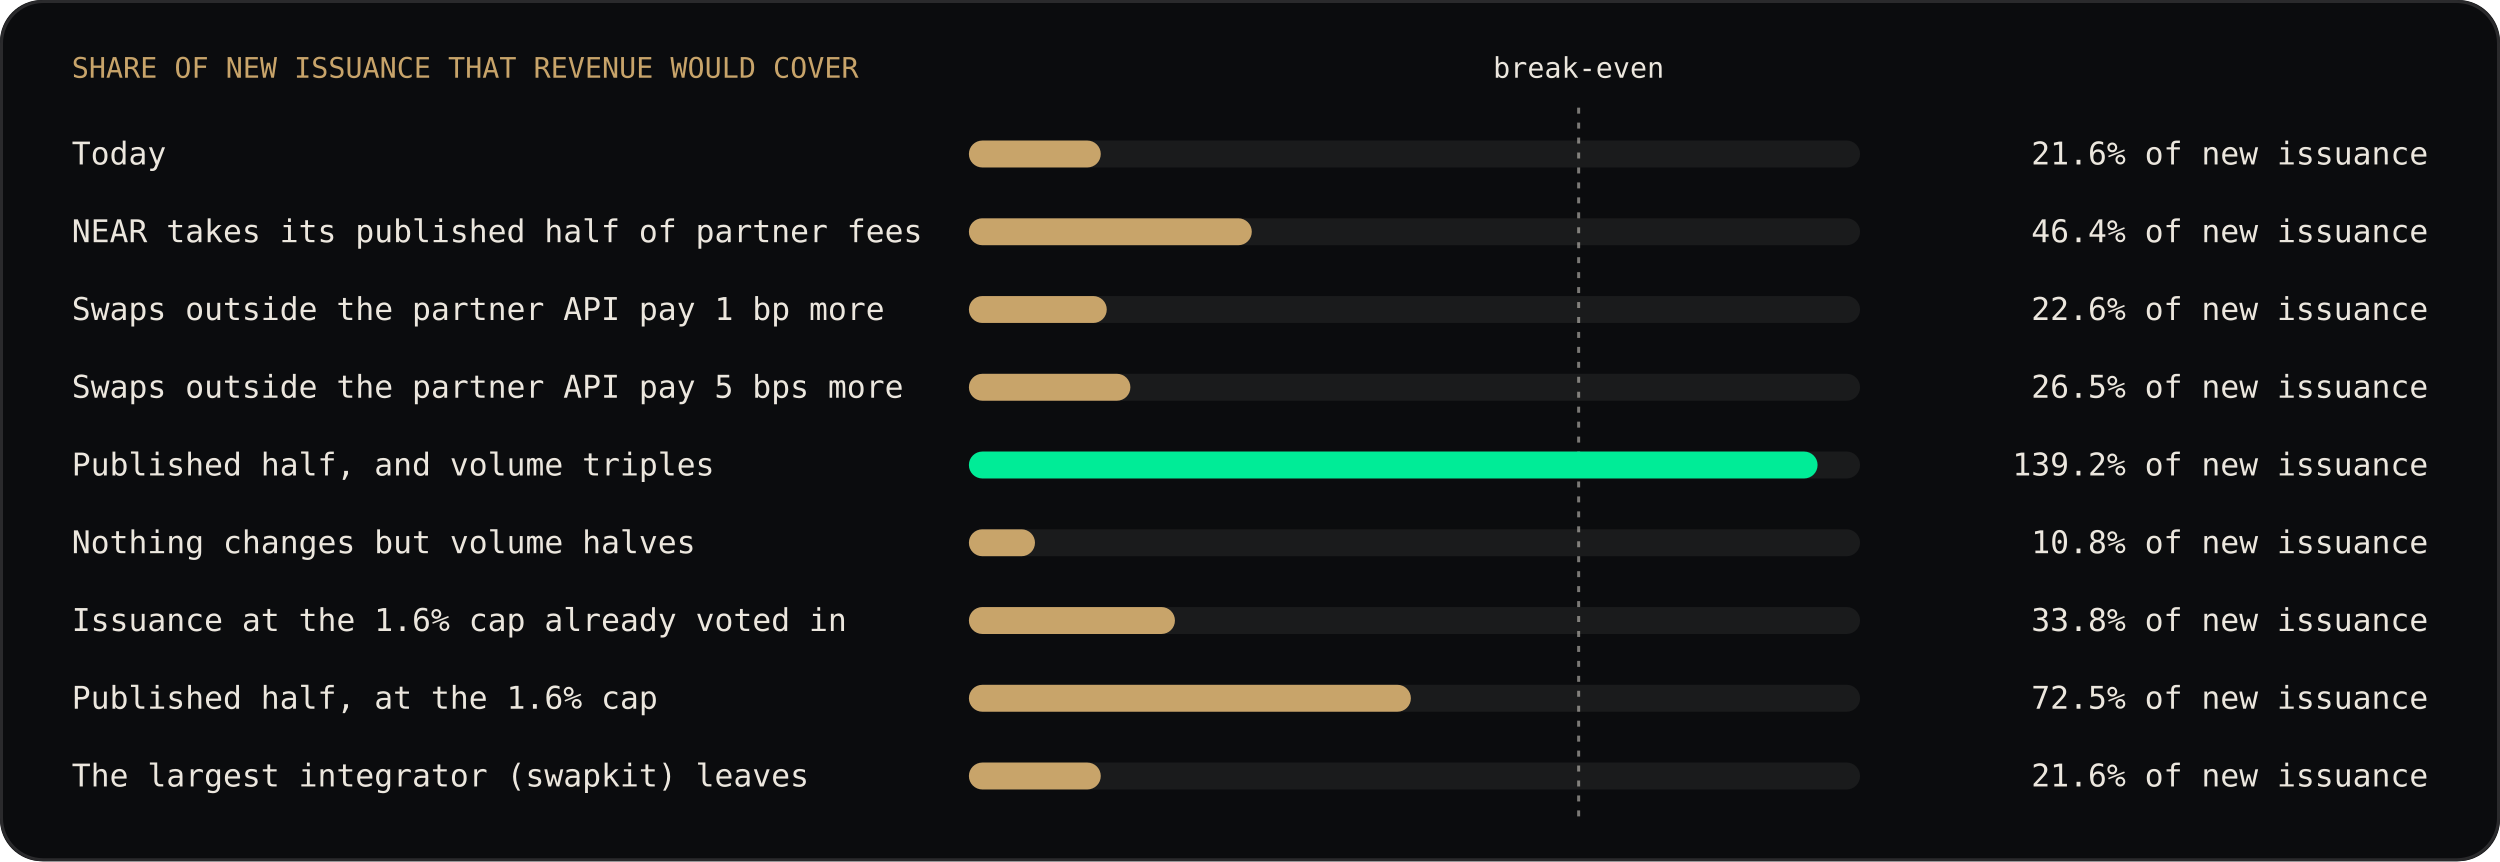
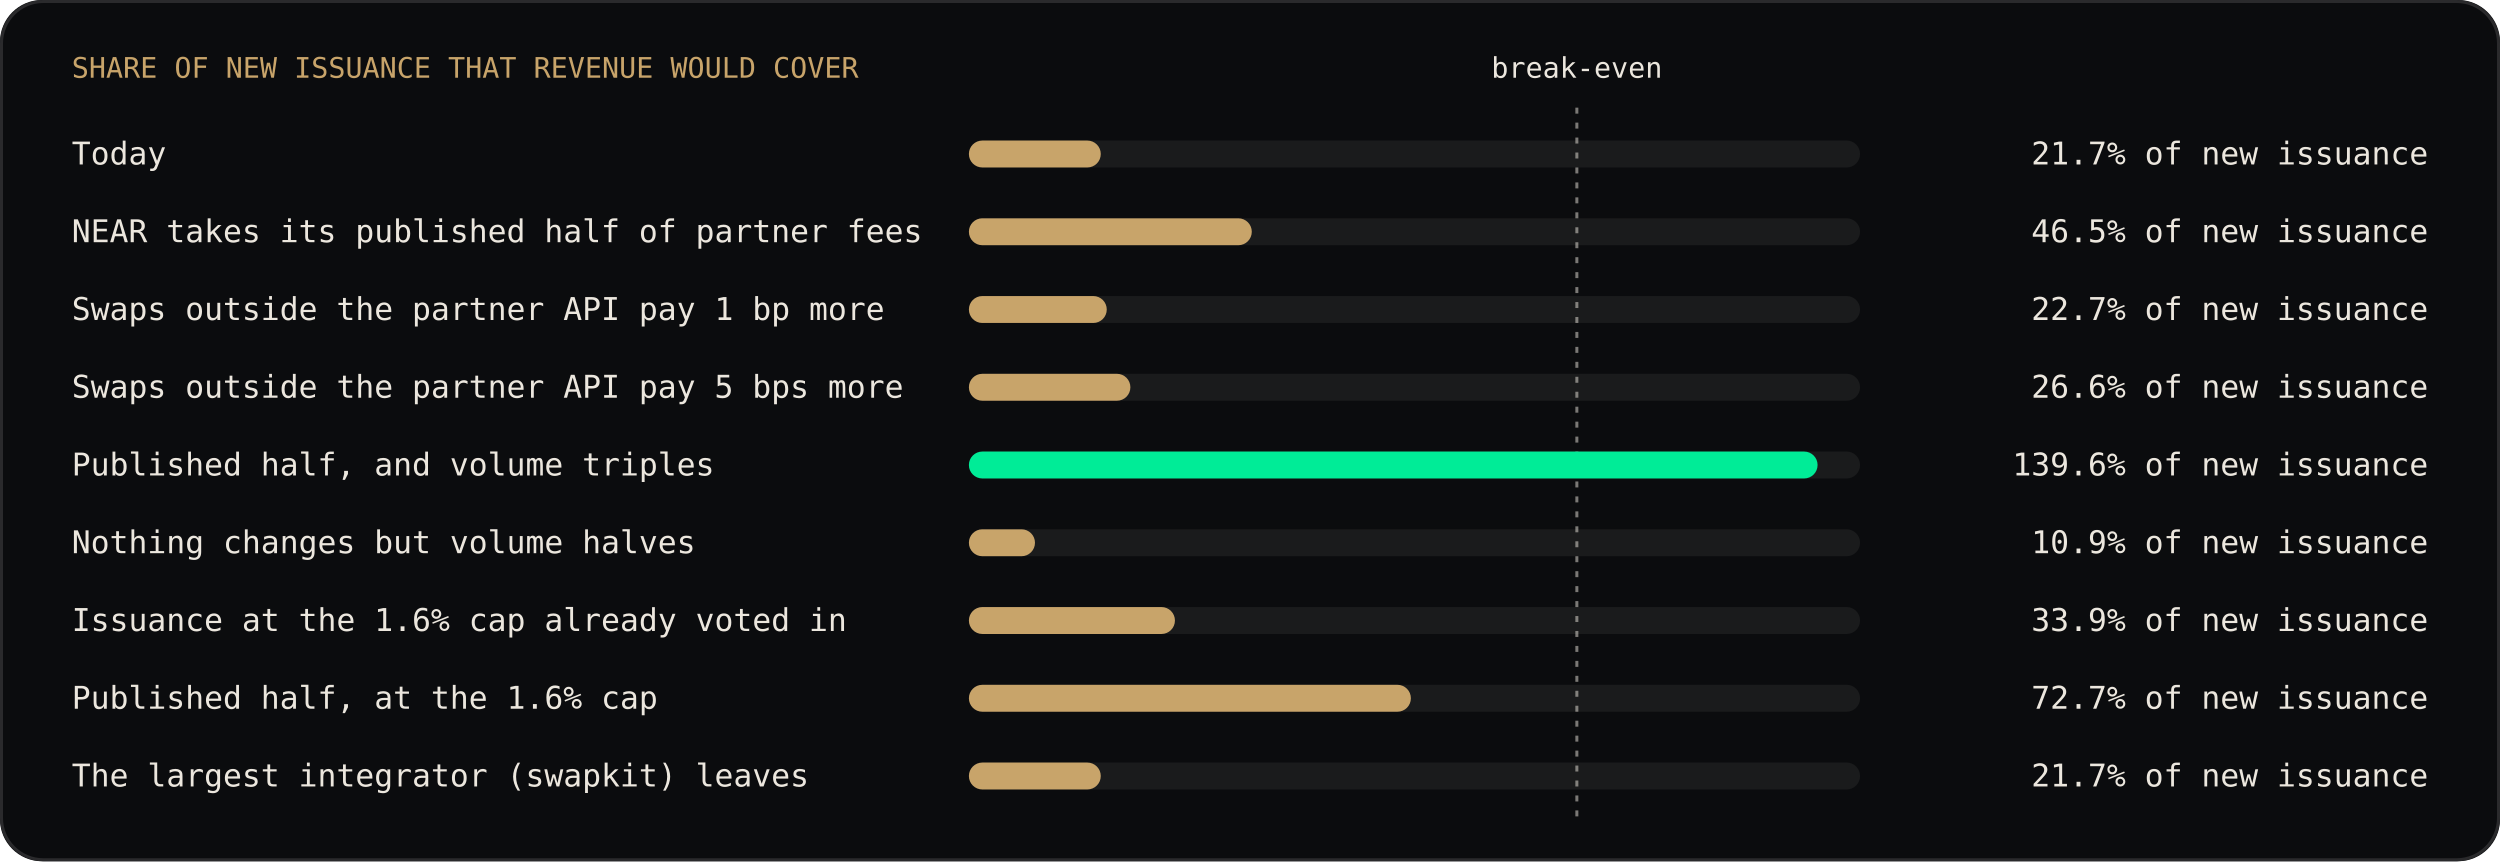
<svg xmlns="http://www.w3.org/2000/svg" viewBox="0 0 836 288" width="836" height="288" font-family="'JetBrains Mono', ui-monospace, SFMono-Regular, Menlo, Consolas, monospace" font-size="9">
  <rect width="836" height="288" rx="14" fill="#0b0c0e" />
  <rect x="0.5" y="0.5" width="835" height="287" rx="14" fill="none" stroke="#2a2a2c" />
  <text x="24.0" y="26.0" fill="#c8a46a" font-size="9.5" font-weight="500" text-anchor="start">SHARE OF NEW ISSUANCE THAT REVENUE WOULD COVER</text>
-   <line x1="527.9" x2="527.9" y1="36.0" y2="274.0" stroke="#ece7de" stroke-opacity="0.5" stroke-dasharray="2 3" />
-   <text x="527.9" y="26.0" fill="#ece7de" font-size="9.5" font-weight="400" text-anchor="middle">break-even</text>
+   <line x1="527.3" x2="527.3" y1="36.0" y2="274.0" stroke="#ece7de" stroke-opacity="0.5" stroke-dasharray="2 3" />
+   <text x="527.3" y="26.0" fill="#ece7de" font-size="9.5" font-weight="400" text-anchor="middle">break-even</text>
  <text x="24.0" y="55.0" fill="#ece7de" font-size="10.5" font-weight="400" text-anchor="start">Today</text>
  <rect x="324.0" y="47.0" width="298.0" height="9" rx="4.5" fill="#ece7de" fill-opacity="0.07" />
  <rect x="324.0" y="47.0" width="44.1" height="9" rx="4.5" fill="#c8a46a" />
-   <text x="812.0" y="55.0" fill="#ece7de" font-size="10.5" font-weight="400" text-anchor="end">21.6% of new issuance</text>
+   <text x="812.0" y="55.0" fill="#ece7de" font-size="10.5" font-weight="400" text-anchor="end">21.7% of new issuance</text>
  <text x="24.0" y="81.0" fill="#ece7de" font-size="10.5" font-weight="400" text-anchor="start">NEAR takes its published half of partner fees</text>
  <rect x="324.0" y="73.0" width="298.0" height="9" rx="4.5" fill="#ece7de" fill-opacity="0.07" />
  <rect x="324.0" y="73.0" width="94.6" height="9" rx="4.5" fill="#c8a46a" />
-   <text x="812.0" y="81.0" fill="#ece7de" font-size="10.5" font-weight="400" text-anchor="end">46.4% of new issuance</text>
+   <text x="812.0" y="81.0" fill="#ece7de" font-size="10.5" font-weight="400" text-anchor="end">46.5% of new issuance</text>
  <text x="24.0" y="107.0" fill="#ece7de" font-size="10.5" font-weight="400" text-anchor="start">Swaps outside the partner API pay 1 bp more</text>
  <rect x="324.0" y="99.0" width="298.0" height="9" rx="4.5" fill="#ece7de" fill-opacity="0.07" />
  <rect x="324.0" y="99.0" width="46.1" height="9" rx="4.5" fill="#c8a46a" />
-   <text x="812.0" y="107.0" fill="#ece7de" font-size="10.5" font-weight="400" text-anchor="end">22.6% of new issuance</text>
+   <text x="812.0" y="107.0" fill="#ece7de" font-size="10.5" font-weight="400" text-anchor="end">22.7% of new issuance</text>
  <text x="24.0" y="133.0" fill="#ece7de" font-size="10.5" font-weight="400" text-anchor="start">Swaps outside the partner API pay 5 bps more</text>
  <rect x="324.0" y="125.0" width="298.0" height="9" rx="4.5" fill="#ece7de" fill-opacity="0.07" />
  <rect x="324.0" y="125.0" width="54.0" height="9" rx="4.5" fill="#c8a46a" />
-   <text x="812.0" y="133.0" fill="#ece7de" font-size="10.5" font-weight="400" text-anchor="end">26.5% of new issuance</text>
+   <text x="812.0" y="133.0" fill="#ece7de" font-size="10.5" font-weight="400" text-anchor="end">26.6% of new issuance</text>
  <text x="24.0" y="159.0" fill="#ece7de" font-size="10.5" font-weight="400" text-anchor="start">Published half, and volume triples</text>
  <rect x="324.0" y="151.0" width="298.0" height="9" rx="4.5" fill="#ece7de" fill-opacity="0.07" />
  <rect x="324.0" y="151.0" width="283.8" height="9" rx="4.5" fill="#00ec97" />
-   <text x="812.0" y="159.0" fill="#ece7de" font-size="10.5" font-weight="400" text-anchor="end">139.2% of new issuance</text>
+   <text x="812.0" y="159.0" fill="#ece7de" font-size="10.5" font-weight="400" text-anchor="end">139.6% of new issuance</text>
  <text x="24.0" y="185.0" fill="#ece7de" font-size="10.5" font-weight="400" text-anchor="start">Nothing changes but volume halves</text>
  <rect x="324.0" y="177.0" width="298.0" height="9" rx="4.5" fill="#ece7de" fill-opacity="0.07" />
  <rect x="324.0" y="177.0" width="22.1" height="9" rx="4.5" fill="#c8a46a" />
-   <text x="812.0" y="185.0" fill="#ece7de" font-size="10.5" font-weight="400" text-anchor="end">10.8% of new issuance</text>
+   <text x="812.0" y="185.0" fill="#ece7de" font-size="10.5" font-weight="400" text-anchor="end">10.9% of new issuance</text>
  <text x="24.0" y="211.0" fill="#ece7de" font-size="10.5" font-weight="400" text-anchor="start">Issuance at the 1.6% cap already voted in</text>
  <rect x="324.0" y="203.0" width="298.0" height="9" rx="4.5" fill="#ece7de" fill-opacity="0.07" />
  <rect x="324.0" y="203.0" width="68.9" height="9" rx="4.5" fill="#c8a46a" />
-   <text x="812.0" y="211.0" fill="#ece7de" font-size="10.5" font-weight="400" text-anchor="end">33.8% of new issuance</text>
+   <text x="812.0" y="211.0" fill="#ece7de" font-size="10.5" font-weight="400" text-anchor="end">33.9% of new issuance</text>
  <text x="24.0" y="237.0" fill="#ece7de" font-size="10.5" font-weight="400" text-anchor="start">Published half, at the 1.6% cap</text>
  <rect x="324.0" y="229.0" width="298.0" height="9" rx="4.5" fill="#ece7de" fill-opacity="0.07" />
  <rect x="324.0" y="229.0" width="147.8" height="9" rx="4.5" fill="#c8a46a" />
-   <text x="812.0" y="237.0" fill="#ece7de" font-size="10.5" font-weight="400" text-anchor="end">72.5% of new issuance</text>
+   <text x="812.0" y="237.0" fill="#ece7de" font-size="10.5" font-weight="400" text-anchor="end">72.7% of new issuance</text>
  <text x="24.0" y="263.0" fill="#ece7de" font-size="10.5" font-weight="400" text-anchor="start">The largest integrator (swapkit) leaves</text>
  <rect x="324.0" y="255.0" width="298.0" height="9" rx="4.5" fill="#ece7de" fill-opacity="0.07" />
  <rect x="324.0" y="255.0" width="44.1" height="9" rx="4.5" fill="#c8a46a" />
-   <text x="812.0" y="263.0" fill="#ece7de" font-size="10.5" font-weight="400" text-anchor="end">21.6% of new issuance</text>
+   <text x="812.0" y="263.0" fill="#ece7de" font-size="10.5" font-weight="400" text-anchor="end">21.7% of new issuance</text>
</svg>
